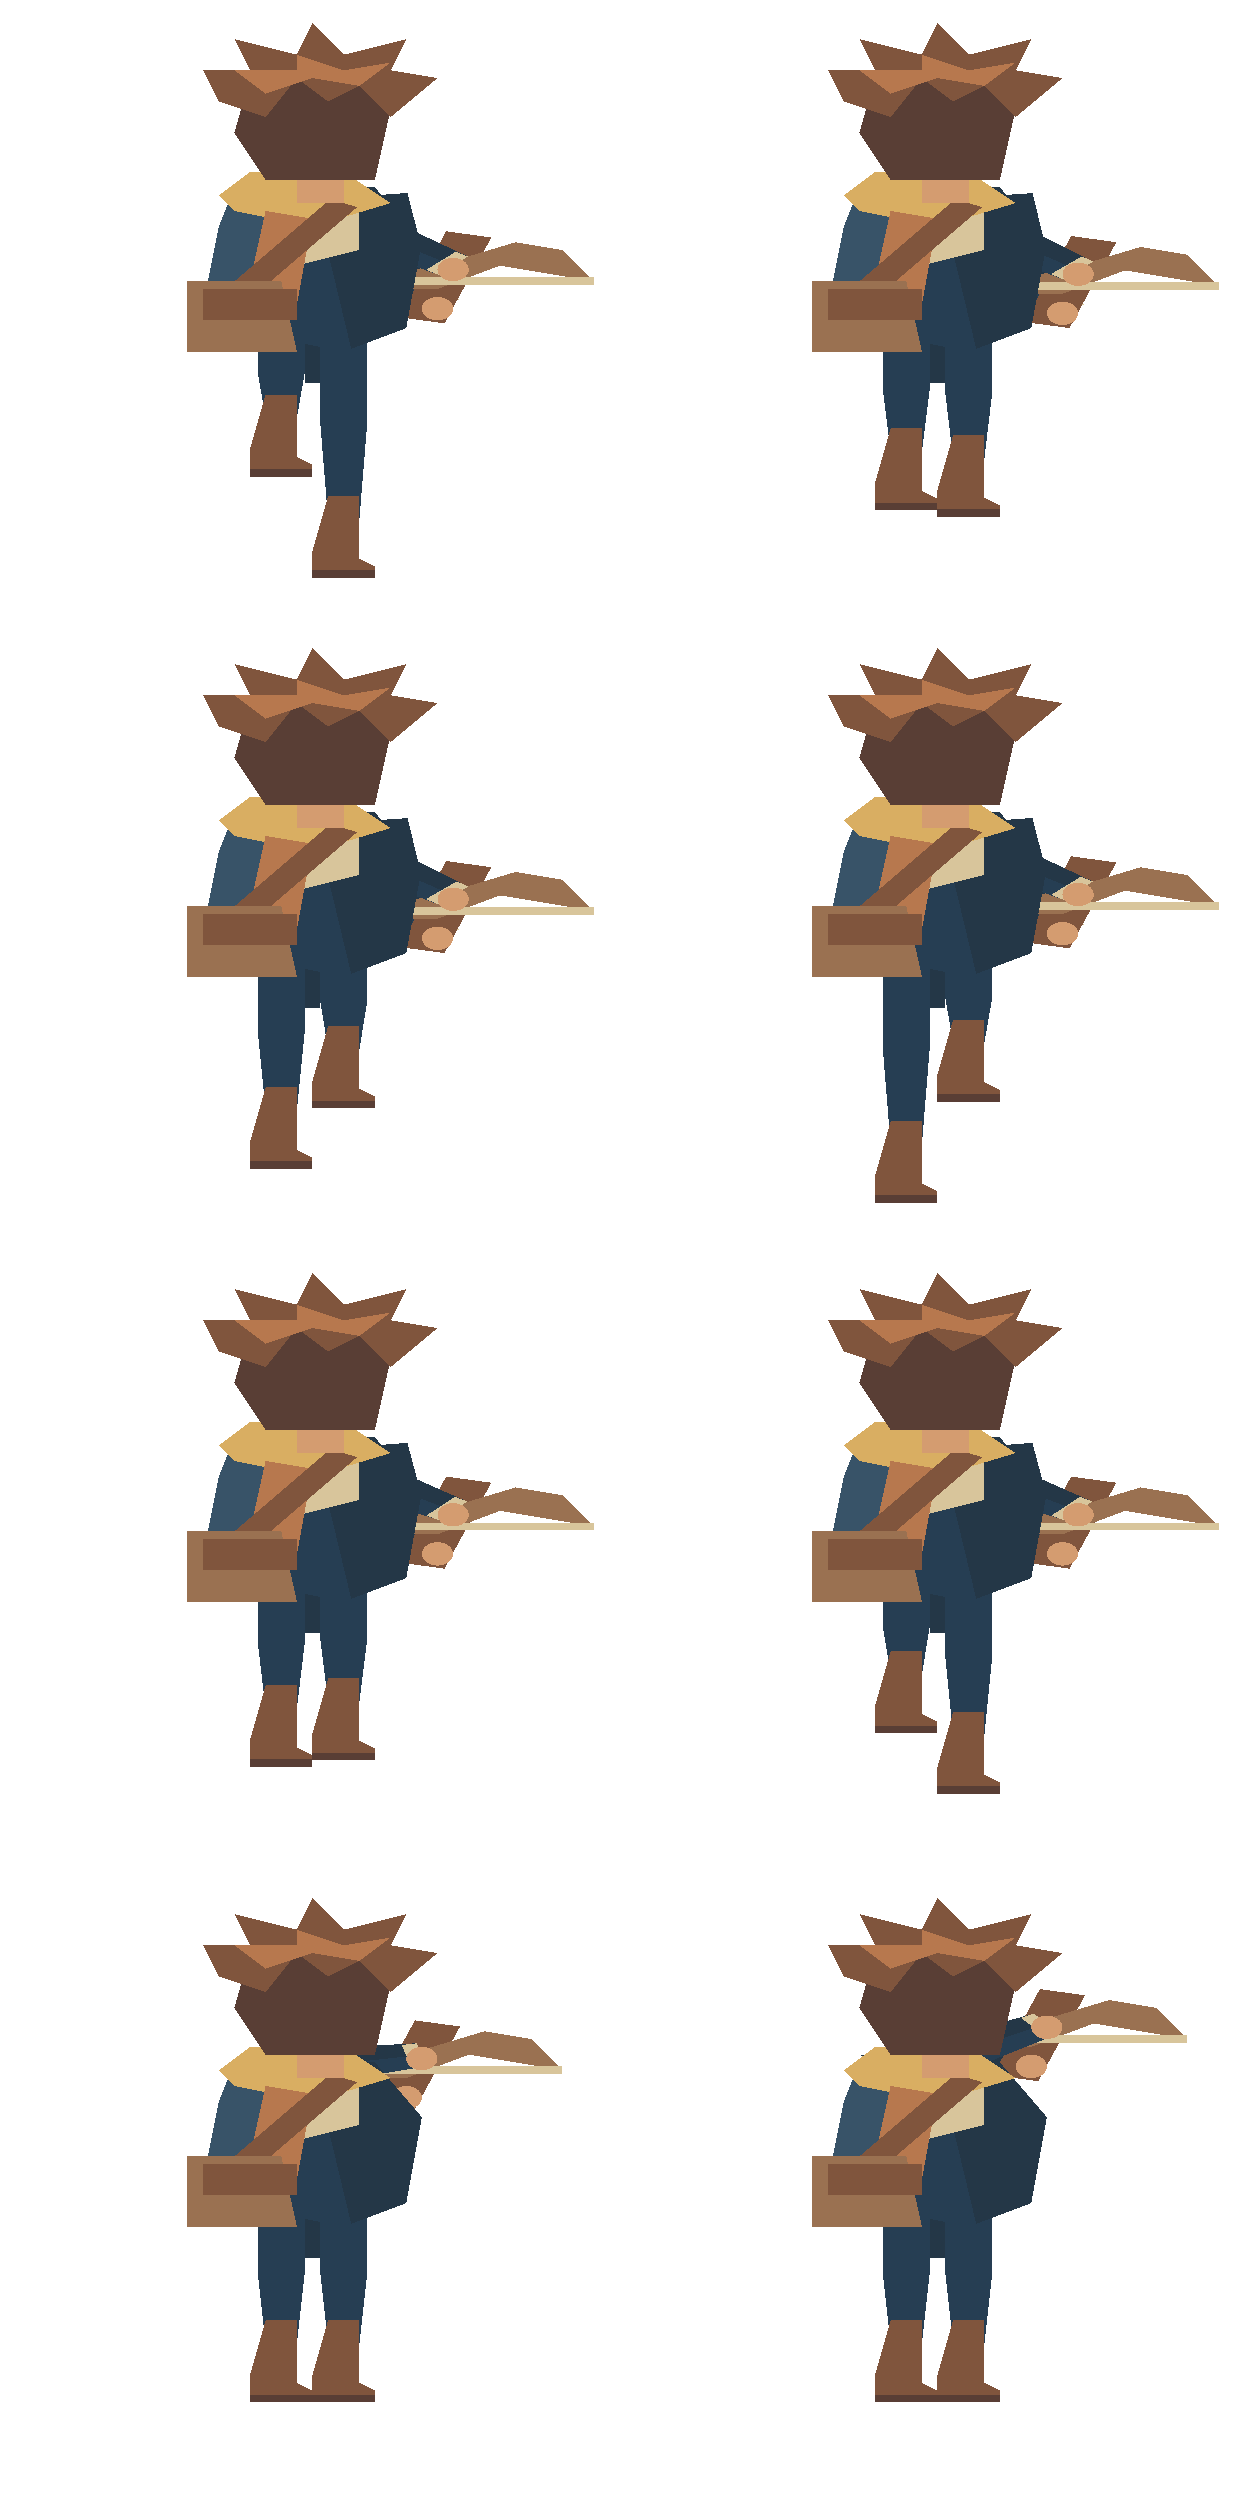
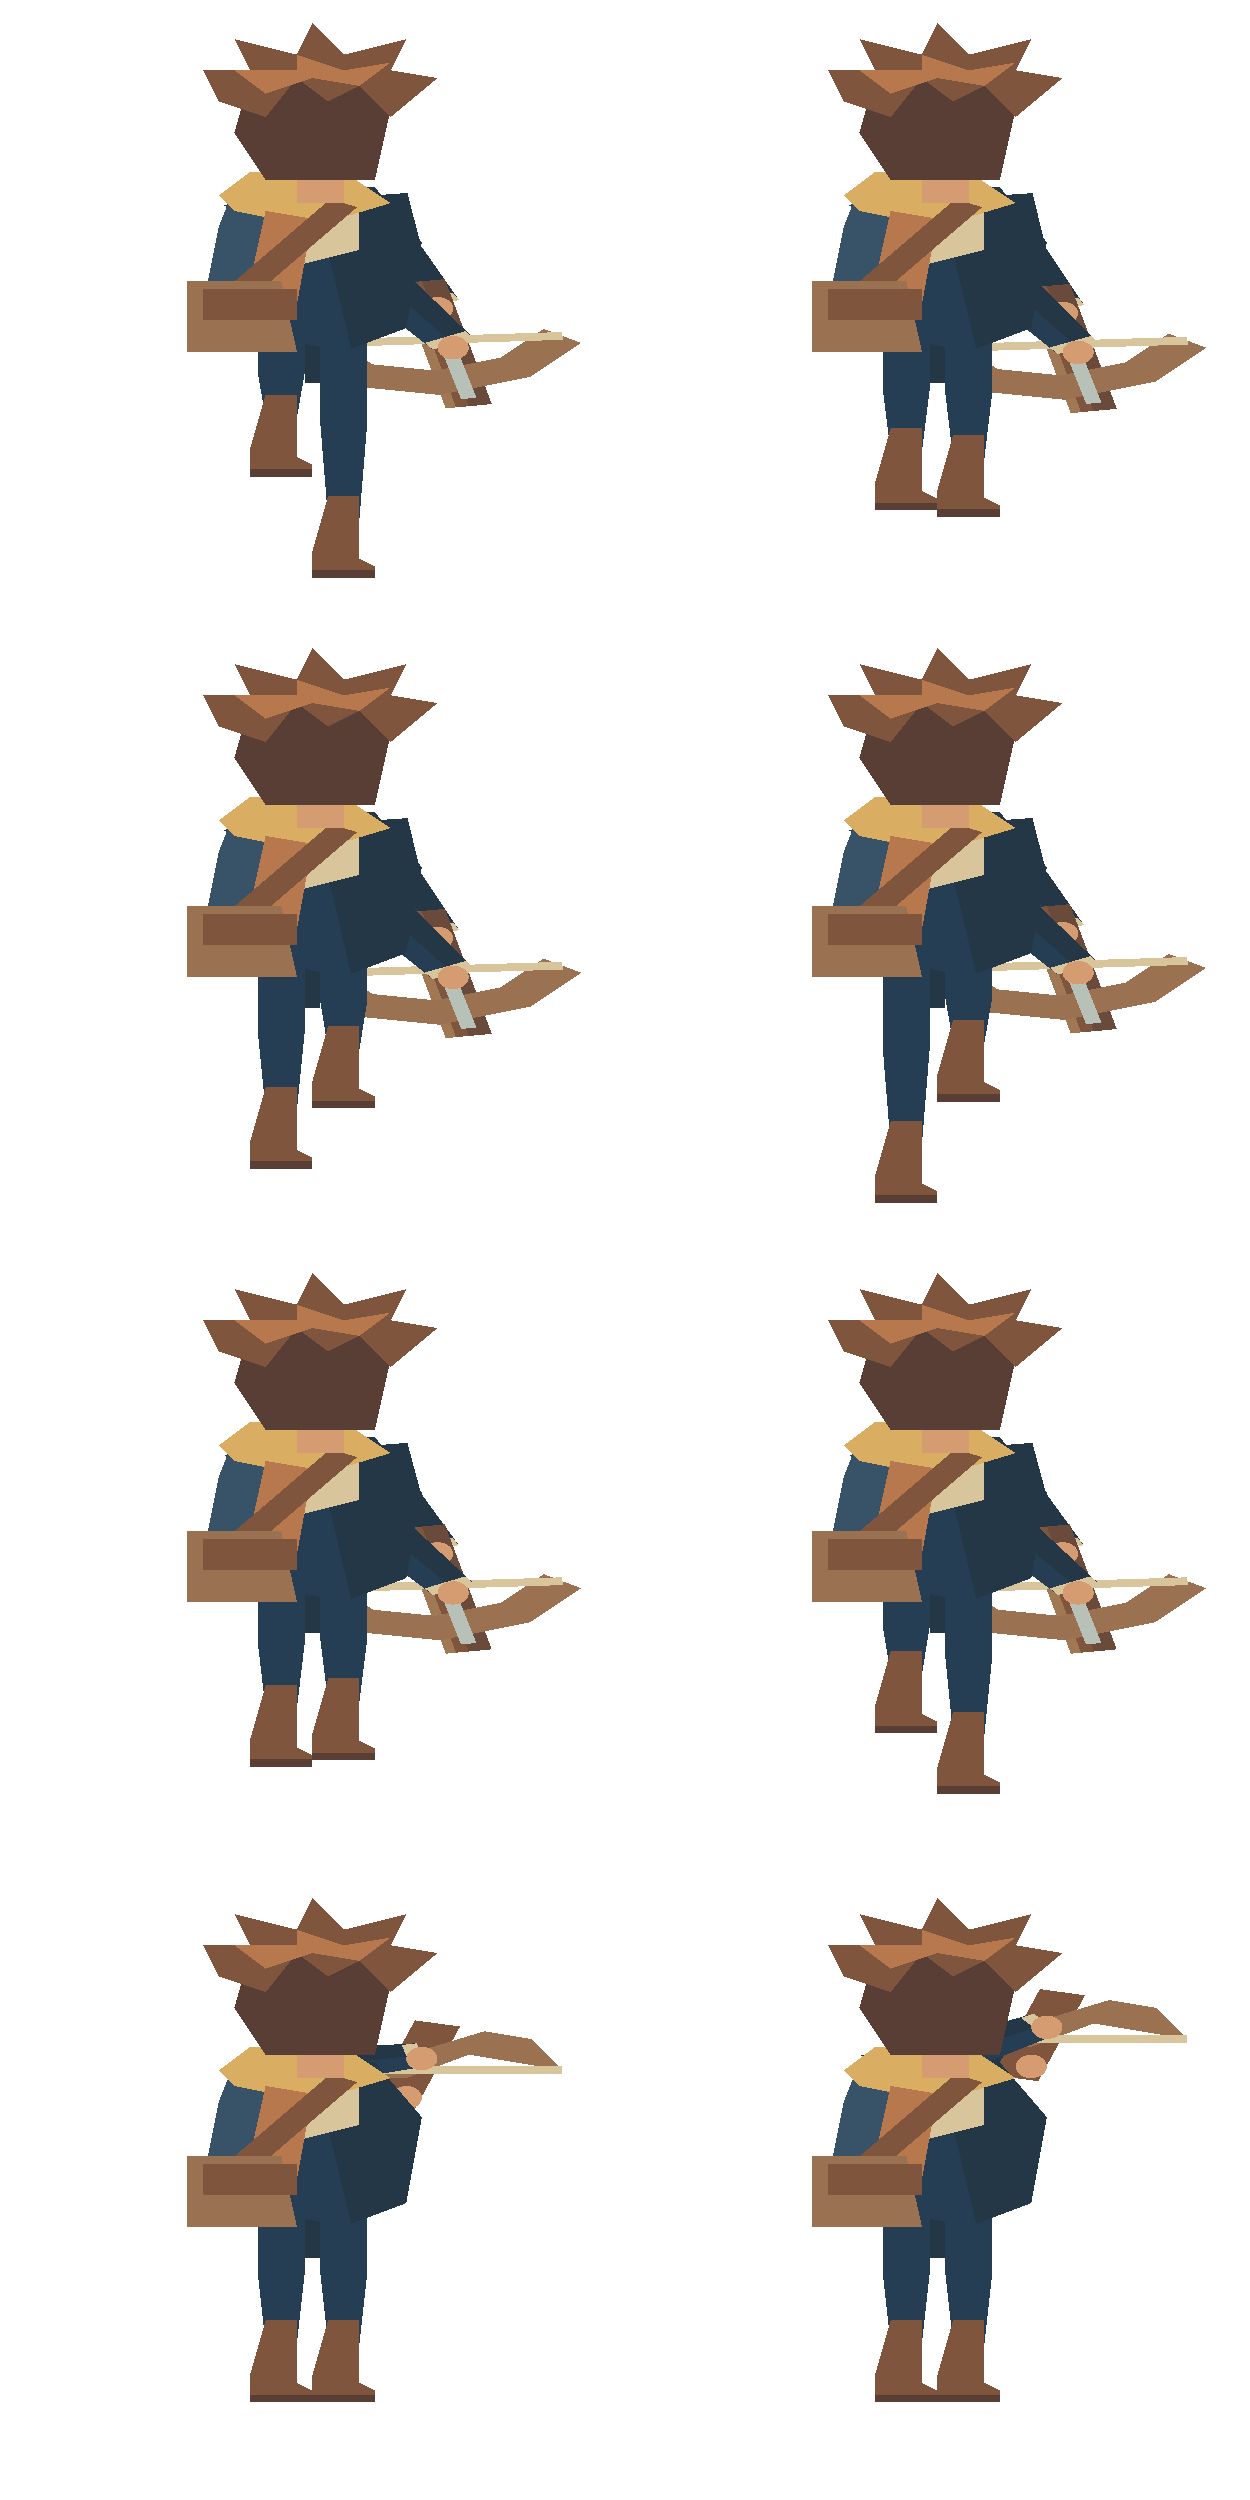
<svg xmlns="http://www.w3.org/2000/svg" width="160" height="320" viewBox="0 0 160 320">
  <svg x="0" y="0" width="80" height="80" viewBox="0 0 40 80" preserveAspectRatio="none" shape-rendering="crispEdges">
    <polygon points="21.921,25.297 23.058,32.545 26.621,39.591 29.379,38.409 26.942,31.455 26.079,24.703" fill="#263e53" />
    <polygon points="24,25 25.0,32.0 28,39.0 29.379,38.409 26.942,31.455 26.079,24.703" fill="#243747" />
    <polygon points="26.227,38.672 26.621,39.591 29.379,38.409 28.985,37.49" fill="#d8c59b" />
    <ellipse cx="28.0" cy="39.5" rx="1.0" ry="1.5" fill="#d49c70" />
-     <polyline points="27,41.0 30,30.0" fill="none" stroke="#80553d" stroke-width="3" />
-     <polygon points="19,36.0 21,33.0 25,35.0 28,34.0 33,31.0 36,32.0 38,36.0 35,35.0 32,34.0 28,37.0 24,37.0" fill="#9a7151" />
-     <polyline points="19,36.0 38,36.0" fill="none" stroke="#d8c59b" stroke-width="1" />
-     <ellipse cx="28.0" cy="39.5" rx="1.0" ry="1.5" fill="#d49c70" />
-     <polygon points="14.92,26.801 22.346,31.14 28.05,35.161 29.95,32.839 24.654,27.86 17.08,23.199" fill="#263e53" />
-     <polygon points="16,25 23.5,29.5 29,34.0 29.95,32.839 24.654,27.86 17.08,23.199" fill="#243747" />
-     <polygon points="27.276,34.528 28.05,35.161 29.95,32.839 29.176,32.206" fill="#d8c59b" />
-     <ellipse cx="29.0" cy="34.5" rx="1.0" ry="1.5" fill="#d49c70" />
+     <polygon points="25.526,36.276 28.526,52.276 31.474,51.724 28.474,35.724" fill="#80553d" />
+     <polygon points="27,36.0 30,52.0 31.474,51.724 28.474,35.724" fill="#694a3b" />
+     <polygon points="25.526,36.276 28.526,52.276 29.189,52.152 26.189,36.152" fill="#a07854" />
+     <polyline points="20,44.0 23,48.0 28,49.0 33,47.0 36,43.0" fill="none" stroke="#9a7151" stroke-width="3" />
+     <polyline points="20,44.0 36,43.0" fill="none" stroke="#d8c59b" stroke-width="1" />
+     <polyline points="28,41.0 30,51.0" fill="none" stroke="#b7c1b8" stroke-width="1" />
+     <ellipse cx="28.0" cy="39.5" rx="1.0" ry="1.5" fill="#d49c70" />
+     <polygon points="14.352,26.301 21.841,35.626 27.702,44.752 30.298,43.248 25.159,33.374 17.648,23.699" fill="#263e53" />
+     <polygon points="16,25 23.5,34.5 29,44.0 30.298,43.248 25.159,33.374 17.648,23.699" fill="#243747" />
+     <polygon points="27.201,43.886 27.702,44.752 30.298,43.248 29.797,42.383" fill="#d8c59b" />
+     <ellipse cx="29.0" cy="44.5" rx="1.0" ry="1.5" fill="#d49c70" />
    <polygon points="16.5,39 19.5,39 19.5,47.75 19,53.5 17,53.5 16.5,47.75" fill="#263e53" />
    <polygon points="17,50.5 19,50.5 19,58.5 20,59.5 20,60.5 16,60.5 16,57.5" fill="#80553d" />
    <polyline points="16,60.5 20,60.5" fill="none" stroke="#593e35" stroke-width="1" />
    <polygon points="20.5,39 23.5,39 23.5,54.25 23,66.5 21,66.5 20.5,54.25" fill="#263e53" />
    <polygon points="21,63.5 23,63.5 23,71.5 24,72.5 24,73.5 20,73.5 20,70.5" fill="#80553d" />
    <polyline points="20,73.5 24,73.5" fill="none" stroke="#593e35" stroke-width="1" />
    <polyline points="20,43 20,49" fill="none" stroke="#243747" stroke-width="1" />
    <polygon points="15,24 24,24 27,31 26,42 22,45 17,43 13,39 14,29" fill="#263e53" />
    <polygon points="20.0,24.0 24,24 27,31 26,42 22.477,44.642" fill="#243747" />
    <polygon points="15,24 16.5,24.0 18.87,43.748 17,43 13,39 14,29" fill="#385368" />
    <polygon points="18,24 23,24 23,32 19,34 17,29" fill="#d8c59b" />
    <polygon points="16,22 22,22 25,26 20,29 15,27 14,25" fill="#d9ae62" />
    <polygon points="17,27 20,28 19,39 16,36" fill="#b7784e" />
    <polyline points="22,26 15,38" fill="none" stroke="#80553d" stroke-width="2" />
    <polygon points="12,36 18,36 19,45 12,45" fill="#9a7151" />
    <rect x="13" y="37" width="6" height="4" fill="#80553d" />
    <rect x="19" y="18" width="3" height="8" fill="#d49c70" />
    <polygon points="16,10 19,7 24,9 25,14 24,23 17,23 15,17" fill="#593e35" />
    <polygon points="14,13 13,9 16,9 15,5 19,7 20,3 22,7 26,5 25,9 28,10 25,15 23,11 21,13 19,10 17,15" fill="#80553d" />
    <polygon points="15,9 19,9 19,7 22,9 25,8 23,11 20,10 17,12" fill="#b7784e" />
  </svg>
  <svg x="80" y="0" width="80" height="80" viewBox="0 0 40 80" preserveAspectRatio="none" shape-rendering="crispEdges">
    <polygon points="21.919,25.285 23.053,32.827 26.613,40.176 29.387,39.036 26.947,31.779 26.081,24.715" fill="#263e53" />
    <polygon points="24,25 25.0,32.303 28,39.606 29.387,39.036 26.947,31.779 26.081,24.715" fill="#243747" />
    <polygon points="26.233,39.251 26.613,40.176 29.387,39.036 29.008,38.111" fill="#d8c59b" />
    <ellipse cx="28.0" cy="40.106" rx="1.0" ry="1.5" fill="#d49c70" />
-     <polyline points="27,41.606 30,30.606" fill="none" stroke="#80553d" stroke-width="3" />
-     <polygon points="19,36.606 21,33.606 25,35.606 28,34.606 33,31.606 36,32.606 38,36.606 35,35.606 32,34.606 28,37.606 24,37.606" fill="#9a7151" />
-     <polyline points="19,36.606 38,36.606" fill="none" stroke="#d8c59b" stroke-width="1" />
-     <ellipse cx="28.0" cy="40.106" rx="1.0" ry="1.5" fill="#d49c70" />
-     <polygon points="14.867,26.768 22.296,31.407 28.013,35.736 29.987,33.476 24.704,28.199 17.133,23.232" fill="#263e53" />
-     <polygon points="16,25 23.5,29.803 29,34.606 29.987,33.476 24.704,28.199 17.133,23.232" fill="#243747" />
-     <polygon points="27.26,35.078 28.013,35.736 29.987,33.476 29.233,32.819" fill="#d8c59b" />
-     <ellipse cx="29.0" cy="35.106" rx="1.0" ry="1.5" fill="#d49c70" />
+     <polygon points="25.526,36.883 28.526,52.883 31.474,52.33 28.474,36.33" fill="#80553d" />
+     <polygon points="27,36.606 30,52.606 31.474,52.33 28.474,36.33" fill="#694a3b" />
+     <polygon points="25.526,36.883 28.526,52.883 29.189,52.758 26.189,36.758" fill="#a07854" />
+     <polyline points="20,44.606 23,48.606 28,49.606 33,47.606 36,43.606" fill="none" stroke="#9a7151" stroke-width="3" />
+     <polyline points="20,44.606 36,43.606" fill="none" stroke="#d8c59b" stroke-width="1" />
+     <polyline points="28,41.606 30,51.606" fill="none" stroke="#b7c1b8" stroke-width="1" />
+     <ellipse cx="28.0" cy="40.106" rx="1.0" ry="1.5" fill="#d49c70" />
+     <polygon points="14.332,26.276 21.825,35.906 27.692,45.34 30.308,43.872 25.175,33.701 17.668,23.724" fill="#263e53" />
+     <polygon points="16,25 23.5,34.803 29,44.606 30.308,43.872 25.175,33.701 17.668,23.724" fill="#243747" />
+     <polygon points="27.203,44.468 27.692,45.34 30.308,43.872 29.819,43" fill="#d8c59b" />
+     <ellipse cx="29.0" cy="45.106" rx="1.0" ry="1.5" fill="#d49c70" />
    <polygon points="16.5,39 19.5,39 19.5,49.917 19,57.833 17,57.833 16.5,49.917" fill="#263e53" />
    <polygon points="17,54.833 19,54.833 19,62.833 20,63.833 20,64.833 16,64.833 16,61.833" fill="#80553d" />
    <polyline points="16,64.833 20,64.833" fill="none" stroke="#593e35" stroke-width="1" />
    <polygon points="20.5,39 23.5,39 23.5,50.351 23,58.703 21,58.703 20.5,50.351" fill="#263e53" />
    <polygon points="21,55.703 23,55.703 23,63.703 24,64.703 24,65.703 20,65.703 20,62.703" fill="#80553d" />
    <polyline points="20,65.703 24,65.703" fill="none" stroke="#593e35" stroke-width="1" />
    <polyline points="20,43 20,49" fill="none" stroke="#243747" stroke-width="1" />
    <polygon points="15,24 24,24 27,31 26,42 22,45 17,43 13,39 14,29" fill="#263e53" />
    <polygon points="20.0,24.0 24,24 27,31 26,42 22.477,44.642" fill="#243747" />
    <polygon points="15,24 16.5,24.0 18.87,43.748 17,43 13,39 14,29" fill="#385368" />
    <polygon points="18,24 23,24 23,32 19,34 17,29" fill="#d8c59b" />
    <polygon points="16,22 22,22 25,26 20,29 15,27 14,25" fill="#d9ae62" />
    <polygon points="17,27 20,28 19,39 16,36" fill="#b7784e" />
    <polyline points="22,26 15,38" fill="none" stroke="#80553d" stroke-width="2" />
    <polygon points="12,36 18,36 19,45 12,45" fill="#9a7151" />
    <rect x="13" y="37" width="6" height="4" fill="#80553d" />
    <rect x="19" y="18" width="3" height="8" fill="#d49c70" />
    <polygon points="16,10 19,7 24,9 25,14 24,23 17,23 15,17" fill="#593e35" />
    <polygon points="14,13 13,9 16,9 15,5 19,7 20,3 22,7 26,5 25,9 28,10 25,15 23,11 21,13 19,10 17,15" fill="#80553d" />
    <polygon points="15,9 19,9 19,7 22,9 25,8 23,11 20,10 17,12" fill="#b7784e" />
  </svg>
  <svg x="0" y="80" width="80" height="80" viewBox="0 0 40 80" preserveAspectRatio="none" shape-rendering="crispEdges">
    <polygon points="21.919,25.285 23.053,32.827 26.613,40.176 29.387,39.036 26.947,31.779 26.081,24.715" fill="#263e53" />
    <polygon points="24,25 25.0,32.303 28,39.606 29.387,39.036 26.947,31.779 26.081,24.715" fill="#243747" />
    <polygon points="26.233,39.251 26.613,40.176 29.387,39.036 29.008,38.111" fill="#d8c59b" />
    <ellipse cx="28.0" cy="40.106" rx="1.0" ry="1.5" fill="#d49c70" />
-     <polyline points="27,41.606 30,30.606" fill="none" stroke="#80553d" stroke-width="3" />
-     <polygon points="19,36.606 21,33.606 25,35.606 28,34.606 33,31.606 36,32.606 38,36.606 35,35.606 32,34.606 28,37.606 24,37.606" fill="#9a7151" />
-     <polyline points="19,36.606 38,36.606" fill="none" stroke="#d8c59b" stroke-width="1" />
-     <ellipse cx="28.0" cy="40.106" rx="1.0" ry="1.5" fill="#d49c70" />
-     <polygon points="14.867,26.768 22.296,31.407 28.013,35.736 29.987,33.476 24.704,28.199 17.133,23.232" fill="#263e53" />
-     <polygon points="16,25 23.5,29.803 29,34.606 29.987,33.476 24.704,28.199 17.133,23.232" fill="#243747" />
-     <polygon points="27.26,35.078 28.013,35.736 29.987,33.476 29.233,32.819" fill="#d8c59b" />
-     <ellipse cx="29.0" cy="35.106" rx="1.0" ry="1.5" fill="#d49c70" />
+     <polygon points="25.526,36.883 28.526,52.883 31.474,52.33 28.474,36.33" fill="#80553d" />
+     <polygon points="27,36.606 30,52.606 31.474,52.33 28.474,36.33" fill="#694a3b" />
+     <polygon points="25.526,36.883 28.526,52.883 29.189,52.758 26.189,36.758" fill="#a07854" />
+     <polyline points="20,44.606 23,48.606 28,49.606 33,47.606 36,43.606" fill="none" stroke="#9a7151" stroke-width="3" />
+     <polyline points="20,44.606 36,43.606" fill="none" stroke="#d8c59b" stroke-width="1" />
+     <polyline points="28,41.606 30,51.606" fill="none" stroke="#b7c1b8" stroke-width="1" />
+     <ellipse cx="28.0" cy="40.106" rx="1.0" ry="1.5" fill="#d49c70" />
+     <polygon points="14.332,26.276 21.825,35.906 27.692,45.34 30.308,43.872 25.175,33.701 17.668,23.724" fill="#263e53" />
+     <polygon points="16,25 23.5,34.803 29,44.606 30.308,43.872 25.175,33.701 17.668,23.724" fill="#243747" />
+     <polygon points="27.203,44.468 27.692,45.34 30.308,43.872 29.819,43" fill="#d8c59b" />
+     <ellipse cx="29.0" cy="45.106" rx="1.0" ry="1.5" fill="#d49c70" />
    <polygon points="16.5,39 19.5,39 19.5,52.083 19,62.167 17,62.167 16.5,52.083" fill="#263e53" />
    <polygon points="17,59.167 19,59.167 19,67.167 20,68.167 20,69.167 16,69.167 16,66.167" fill="#80553d" />
    <polyline points="16,69.167 20,69.167" fill="none" stroke="#593e35" stroke-width="1" />
    <polygon points="20.5,39 23.5,39 23.5,48.185 23,54.369 21,54.369 20.5,48.185" fill="#263e53" />
    <polygon points="21,51.369 23,51.369 23,59.369 24,60.369 24,61.369 20,61.369 20,58.369" fill="#80553d" />
    <polyline points="20,61.369 24,61.369" fill="none" stroke="#593e35" stroke-width="1" />
    <polyline points="20,43 20,49" fill="none" stroke="#243747" stroke-width="1" />
    <polygon points="15,24 24,24 27,31 26,42 22,45 17,43 13,39 14,29" fill="#263e53" />
    <polygon points="20.0,24.0 24,24 27,31 26,42 22.477,44.642" fill="#243747" />
    <polygon points="15,24 16.5,24.0 18.87,43.748 17,43 13,39 14,29" fill="#385368" />
    <polygon points="18,24 23,24 23,32 19,34 17,29" fill="#d8c59b" />
    <polygon points="16,22 22,22 25,26 20,29 15,27 14,25" fill="#d9ae62" />
    <polygon points="17,27 20,28 19,39 16,36" fill="#b7784e" />
    <polyline points="22,26 15,38" fill="none" stroke="#80553d" stroke-width="2" />
    <polygon points="12,36 18,36 19,45 12,45" fill="#9a7151" />
    <rect x="13" y="37" width="6" height="4" fill="#80553d" />
    <rect x="19" y="18" width="3" height="8" fill="#d49c70" />
    <polygon points="16,10 19,7 24,9 25,14 24,23 17,23 15,17" fill="#593e35" />
    <polygon points="14,13 13,9 16,9 15,5 19,7 20,3 22,7 26,5 25,9 28,10 25,15 23,11 21,13 19,10 17,15" fill="#80553d" />
    <polygon points="15,9 19,9 19,7 22,9 25,8 23,11 20,10 17,12" fill="#b7784e" />
  </svg>
  <svg x="80" y="80" width="80" height="80" viewBox="0 0 40 80" preserveAspectRatio="none" shape-rendering="crispEdges">
    <polygon points="21.921,25.297 23.058,32.545 26.621,39.591 29.379,38.409 26.942,31.455 26.079,24.703" fill="#263e53" />
    <polygon points="24,25 25.0,32.0 28,39.0 29.379,38.409 26.942,31.455 26.079,24.703" fill="#243747" />
    <polygon points="26.227,38.672 26.621,39.591 29.379,38.409 28.985,37.49" fill="#d8c59b" />
    <ellipse cx="28.0" cy="39.5" rx="1.0" ry="1.5" fill="#d49c70" />
-     <polyline points="27,41.0 30,30.0" fill="none" stroke="#80553d" stroke-width="3" />
-     <polygon points="19,36.0 21,33.0 25,35.0 28,34.0 33,31.0 36,32.0 38,36.0 35,35.0 32,34.0 28,37.0 24,37.0" fill="#9a7151" />
-     <polyline points="19,36.0 38,36.0" fill="none" stroke="#d8c59b" stroke-width="1" />
-     <ellipse cx="28.0" cy="39.5" rx="1.0" ry="1.5" fill="#d49c70" />
-     <polygon points="14.92,26.801 22.346,31.14 28.05,35.161 29.95,32.839 24.654,27.86 17.08,23.199" fill="#263e53" />
-     <polygon points="16,25 23.5,29.5 29,34.0 29.95,32.839 24.654,27.86 17.08,23.199" fill="#243747" />
-     <polygon points="27.276,34.528 28.05,35.161 29.95,32.839 29.176,32.206" fill="#d8c59b" />
-     <ellipse cx="29.0" cy="34.5" rx="1.0" ry="1.5" fill="#d49c70" />
+     <polygon points="25.526,36.276 28.526,52.276 31.474,51.724 28.474,35.724" fill="#80553d" />
+     <polygon points="27,36.0 30,52.0 31.474,51.724 28.474,35.724" fill="#694a3b" />
+     <polygon points="25.526,36.276 28.526,52.276 29.189,52.152 26.189,36.152" fill="#a07854" />
+     <polyline points="20,44.0 23,48.0 28,49.0 33,47.0 36,43.0" fill="none" stroke="#9a7151" stroke-width="3" />
+     <polyline points="20,44.0 36,43.0" fill="none" stroke="#d8c59b" stroke-width="1" />
+     <polyline points="28,41.0 30,51.0" fill="none" stroke="#b7c1b8" stroke-width="1" />
+     <ellipse cx="28.0" cy="39.5" rx="1.0" ry="1.5" fill="#d49c70" />
+     <polygon points="14.352,26.301 21.841,35.626 27.702,44.752 30.298,43.248 25.159,33.374 17.648,23.699" fill="#263e53" />
+     <polygon points="16,25 23.5,34.5 29,44.0 30.298,43.248 25.159,33.374 17.648,23.699" fill="#243747" />
+     <polygon points="27.201,43.886 27.702,44.752 30.298,43.248 29.797,42.383" fill="#d8c59b" />
+     <ellipse cx="29.0" cy="44.5" rx="1.0" ry="1.5" fill="#d49c70" />
    <polygon points="16.5,39 19.5,39 19.5,54.25 19,66.5 17,66.5 16.5,54.25" fill="#263e53" />
    <polygon points="17,63.5 19,63.5 19,71.5 20,72.5 20,73.5 16,73.5 16,70.5" fill="#80553d" />
    <polyline points="16,73.5 20,73.5" fill="none" stroke="#593e35" stroke-width="1" />
    <polygon points="20.5,39 23.5,39 23.5,47.75 23,53.5 21,53.5 20.5,47.75" fill="#263e53" />
    <polygon points="21,50.5 23,50.5 23,58.5 24,59.5 24,60.5 20,60.5 20,57.5" fill="#80553d" />
    <polyline points="20,60.5 24,60.5" fill="none" stroke="#593e35" stroke-width="1" />
    <polyline points="20,43 20,49" fill="none" stroke="#243747" stroke-width="1" />
    <polygon points="15,24 24,24 27,31 26,42 22,45 17,43 13,39 14,29" fill="#263e53" />
    <polygon points="20.0,24.0 24,24 27,31 26,42 22.477,44.642" fill="#243747" />
    <polygon points="15,24 16.5,24.0 18.87,43.748 17,43 13,39 14,29" fill="#385368" />
    <polygon points="18,24 23,24 23,32 19,34 17,29" fill="#d8c59b" />
    <polygon points="16,22 22,22 25,26 20,29 15,27 14,25" fill="#d9ae62" />
    <polygon points="17,27 20,28 19,39 16,36" fill="#b7784e" />
    <polyline points="22,26 15,38" fill="none" stroke="#80553d" stroke-width="2" />
    <polygon points="12,36 18,36 19,45 12,45" fill="#9a7151" />
    <rect x="13" y="37" width="6" height="4" fill="#80553d" />
    <rect x="19" y="18" width="3" height="8" fill="#d49c70" />
    <polygon points="16,10 19,7 24,9 25,14 24,23 17,23 15,17" fill="#593e35" />
    <polygon points="14,13 13,9 16,9 15,5 19,7 20,3 22,7 26,5 25,9 28,10 25,15 23,11 21,13 19,10 17,15" fill="#80553d" />
    <polygon points="15,9 19,9 19,7 22,9 25,8 23,11 20,10 17,12" fill="#b7784e" />
  </svg>
  <svg x="0" y="160" width="80" height="80" viewBox="0 0 40 80" preserveAspectRatio="none" shape-rendering="crispEdges">
    <polygon points="21.923,25.31 23.062,32.264 26.631,39.007 29.369,37.781 26.938,31.13 26.077,24.69" fill="#263e53" />
    <polygon points="24,25 25.0,31.697 28,38.394 29.369,37.781 26.938,31.13 26.077,24.69" fill="#243747" />
    <polygon points="26.222,38.094 26.631,39.007 29.369,37.781 28.96,36.868" fill="#d8c59b" />
    <ellipse cx="28.0" cy="38.894" rx="1.0" ry="1.5" fill="#d49c70" />
-     <polyline points="27,40.394 30,29.394" fill="none" stroke="#80553d" stroke-width="3" />
-     <polygon points="19,35.394 21,32.394 25,34.394 28,33.394 33,30.394 36,31.394 38,35.394 35,34.394 32,33.394 28,36.394 24,36.394" fill="#9a7151" />
-     <polyline points="19,35.394 38,35.394" fill="none" stroke="#d8c59b" stroke-width="1" />
-     <ellipse cx="28.0" cy="38.894" rx="1.0" ry="1.5" fill="#d49c70" />
-     <polygon points="14.975,26.833 22.4,30.873 28.09,34.586 29.91,32.201 24.6,27.521 17.025,23.167" fill="#263e53" />
-     <polygon points="16,25 23.5,29.197 29,33.394 29.91,32.201 24.6,27.521 17.025,23.167" fill="#243747" />
-     <polygon points="27.295,33.98 28.09,34.586 29.91,32.201 29.115,31.595" fill="#d8c59b" />
-     <ellipse cx="29.0" cy="33.894" rx="1.0" ry="1.5" fill="#d49c70" />
+     <polygon points="25.526,35.67 28.526,51.67 31.474,51.117 28.474,35.117" fill="#80553d" />
+     <polygon points="27,35.394 30,51.394 31.474,51.117 28.474,35.117" fill="#694a3b" />
+     <polygon points="25.526,35.67 28.526,51.67 29.189,51.546 26.189,35.546" fill="#a07854" />
+     <polyline points="20,43.394 23,47.394 28,48.394 33,46.394 36,42.394" fill="none" stroke="#9a7151" stroke-width="3" />
+     <polyline points="20,43.394 36,42.394" fill="none" stroke="#d8c59b" stroke-width="1" />
+     <polyline points="28,40.394 30,50.394" fill="none" stroke="#b7c1b8" stroke-width="1" />
+     <ellipse cx="28.0" cy="38.894" rx="1.0" ry="1.5" fill="#d49c70" />
+     <polygon points="14.373,26.327 21.858,35.348 27.713,44.164 30.287,42.624 25.142,33.046 17.627,23.673" fill="#263e53" />
+     <polygon points="16,25 23.5,34.197 29,43.394 30.287,42.624 25.142,33.046 17.627,23.673" fill="#243747" />
+     <polygon points="27.199,43.305 27.713,44.164 30.287,42.624 29.774,41.766" fill="#d8c59b" />
+     <ellipse cx="29.0" cy="43.894" rx="1.0" ry="1.5" fill="#d49c70" />
    <polygon points="16.5,39 19.5,39 19.5,50.351 19,58.703 17,58.703 16.5,50.351" fill="#263e53" />
    <polygon points="17,55.703 19,55.703 19,63.703 20,64.703 20,65.703 16,65.703 16,62.703" fill="#80553d" />
    <polyline points="16,65.703 20,65.703" fill="none" stroke="#593e35" stroke-width="1" />
    <polygon points="20.5,39 23.5,39 23.5,49.917 23,57.833 21,57.833 20.5,49.917" fill="#263e53" />
    <polygon points="21,54.833 23,54.833 23,62.833 24,63.833 24,64.833 20,64.833 20,61.833" fill="#80553d" />
    <polyline points="20,64.833 24,64.833" fill="none" stroke="#593e35" stroke-width="1" />
    <polyline points="20,43 20,49" fill="none" stroke="#243747" stroke-width="1" />
    <polygon points="15,24 24,24 27,31 26,42 22,45 17,43 13,39 14,29" fill="#263e53" />
    <polygon points="20.0,24.0 24,24 27,31 26,42 22.477,44.642" fill="#243747" />
    <polygon points="15,24 16.5,24.0 18.87,43.748 17,43 13,39 14,29" fill="#385368" />
    <polygon points="18,24 23,24 23,32 19,34 17,29" fill="#d8c59b" />
    <polygon points="16,22 22,22 25,26 20,29 15,27 14,25" fill="#d9ae62" />
    <polygon points="17,27 20,28 19,39 16,36" fill="#b7784e" />
    <polyline points="22,26 15,38" fill="none" stroke="#80553d" stroke-width="2" />
    <polygon points="12,36 18,36 19,45 12,45" fill="#9a7151" />
    <rect x="13" y="37" width="6" height="4" fill="#80553d" />
    <rect x="19" y="18" width="3" height="8" fill="#d49c70" />
    <polygon points="16,10 19,7 24,9 25,14 24,23 17,23 15,17" fill="#593e35" />
    <polygon points="14,13 13,9 16,9 15,5 19,7 20,3 22,7 26,5 25,9 28,10 25,15 23,11 21,13 19,10 17,15" fill="#80553d" />
    <polygon points="15,9 19,9 19,7 22,9 25,8 23,11 20,10 17,12" fill="#b7784e" />
  </svg>
  <svg x="80" y="160" width="80" height="80" viewBox="0 0 40 80" preserveAspectRatio="none" shape-rendering="crispEdges">
    <polygon points="21.923,25.31 23.062,32.264 26.631,39.007 29.369,37.781 26.938,31.13 26.077,24.69" fill="#263e53" />
    <polygon points="24,25 25.0,31.697 28,38.394 29.369,37.781 26.938,31.13 26.077,24.69" fill="#243747" />
    <polygon points="26.222,38.094 26.631,39.007 29.369,37.781 28.96,36.868" fill="#d8c59b" />
    <ellipse cx="28.0" cy="38.894" rx="1.0" ry="1.5" fill="#d49c70" />
-     <polyline points="27,40.394 30,29.394" fill="none" stroke="#80553d" stroke-width="3" />
-     <polygon points="19,35.394 21,32.394 25,34.394 28,33.394 33,30.394 36,31.394 38,35.394 35,34.394 32,33.394 28,36.394 24,36.394" fill="#9a7151" />
-     <polyline points="19,35.394 38,35.394" fill="none" stroke="#d8c59b" stroke-width="1" />
-     <ellipse cx="28.0" cy="38.894" rx="1.0" ry="1.5" fill="#d49c70" />
-     <polygon points="14.975,26.833 22.4,30.873 28.09,34.586 29.91,32.201 24.6,27.521 17.025,23.167" fill="#263e53" />
-     <polygon points="16,25 23.5,29.197 29,33.394 29.91,32.201 24.6,27.521 17.025,23.167" fill="#243747" />
-     <polygon points="27.295,33.98 28.09,34.586 29.91,32.201 29.115,31.595" fill="#d8c59b" />
-     <ellipse cx="29.0" cy="33.894" rx="1.0" ry="1.5" fill="#d49c70" />
+     <polygon points="25.526,35.67 28.526,51.67 31.474,51.117 28.474,35.117" fill="#80553d" />
+     <polygon points="27,35.394 30,51.394 31.474,51.117 28.474,35.117" fill="#694a3b" />
+     <polygon points="25.526,35.67 28.526,51.67 29.189,51.546 26.189,35.546" fill="#a07854" />
+     <polyline points="20,43.394 23,47.394 28,48.394 33,46.394 36,42.394" fill="none" stroke="#9a7151" stroke-width="3" />
+     <polyline points="20,43.394 36,42.394" fill="none" stroke="#d8c59b" stroke-width="1" />
+     <polyline points="28,40.394 30,50.394" fill="none" stroke="#b7c1b8" stroke-width="1" />
+     <ellipse cx="28.0" cy="38.894" rx="1.0" ry="1.5" fill="#d49c70" />
+     <polygon points="14.373,26.327 21.858,35.348 27.713,44.164 30.287,42.624 25.142,33.046 17.627,23.673" fill="#263e53" />
+     <polygon points="16,25 23.5,34.197 29,43.394 30.287,42.624 25.142,33.046 17.627,23.673" fill="#243747" />
+     <polygon points="27.199,43.305 27.713,44.164 30.287,42.624 29.774,41.766" fill="#d8c59b" />
+     <ellipse cx="29.0" cy="43.894" rx="1.0" ry="1.5" fill="#d49c70" />
    <polygon points="16.5,39 19.5,39 19.5,48.185 19,54.369 17,54.369 16.5,48.185" fill="#263e53" />
    <polygon points="17,51.369 19,51.369 19,59.369 20,60.369 20,61.369 16,61.369 16,58.369" fill="#80553d" />
    <polyline points="16,61.369 20,61.369" fill="none" stroke="#593e35" stroke-width="1" />
    <polygon points="20.5,39 23.5,39 23.5,52.083 23,62.167 21,62.167 20.5,52.083" fill="#263e53" />
    <polygon points="21,59.167 23,59.167 23,67.167 24,68.167 24,69.167 20,69.167 20,66.167" fill="#80553d" />
    <polyline points="20,69.167 24,69.167" fill="none" stroke="#593e35" stroke-width="1" />
    <polyline points="20,43 20,49" fill="none" stroke="#243747" stroke-width="1" />
    <polygon points="15,24 24,24 27,31 26,42 22,45 17,43 13,39 14,29" fill="#263e53" />
    <polygon points="20.0,24.0 24,24 27,31 26,42 22.477,44.642" fill="#243747" />
    <polygon points="15,24 16.5,24.0 18.87,43.748 17,43 13,39 14,29" fill="#385368" />
    <polygon points="18,24 23,24 23,32 19,34 17,29" fill="#d8c59b" />
    <polygon points="16,22 22,22 25,26 20,29 15,27 14,25" fill="#d9ae62" />
    <polygon points="17,27 20,28 19,39 16,36" fill="#b7784e" />
    <polyline points="22,26 15,38" fill="none" stroke="#80553d" stroke-width="2" />
    <polygon points="12,36 18,36 19,45 12,45" fill="#9a7151" />
    <rect x="13" y="37" width="6" height="4" fill="#80553d" />
    <rect x="19" y="18" width="3" height="8" fill="#d49c70" />
    <polygon points="16,10 19,7 24,9 25,14 24,23 17,23 15,17" fill="#593e35" />
    <polygon points="14,13 13,9 16,9 15,5 19,7 20,3 22,7 26,5 25,9 28,10 25,15 23,11 21,13 19,10 17,15" fill="#80553d" />
    <polygon points="15,9 19,9 19,7 22,9 25,8 23,11 20,10 17,12" fill="#b7784e" />
  </svg>
  <svg x="0" y="240" width="80" height="80" viewBox="0 0 40 80" preserveAspectRatio="none" shape-rendering="crispEdges">
    <polygon points="21.9,25.0 22.0,27.5 25.1,29.2 26.9,26.8 26.0,25.5 26.1,25.0" fill="#263e53" />
    <polygon points="24,25 24.0,26.5 26,28 26.9,26.8 26.0,25.5 26.1,25.0" fill="#243747" />
    <polygon points="24.3,28.6 25.1,29.2 26.9,26.8 26.1,26.2" fill="#d8c59b" />
    <ellipse cx="26.0" cy="28.5" rx="1.0" ry="1.5" fill="#d49c70" />
    <polyline points="25,30 28,19" fill="none" stroke="#80553d" stroke-width="3" />
    <polygon points="17,25 19,22 23,24 26,23 31,20 34,21 36,25 33,24 30,23 26,26 22,26" fill="#9a7151" />
    <polyline points="17,25 36,25" fill="none" stroke="#d8c59b" stroke-width="1" />
    <ellipse cx="26.0" cy="28.5" rx="1.0" ry="1.5" fill="#d49c70" />
    <polygon points="16.319,27.076 22.869,25.967 27.325,24.464 26.675,21.536 22.131,22.033 15.681,22.924" fill="#263e53" />
    <polygon points="16,25 22.5,24.0 27,23 26.675,21.536 22.131,22.033 15.681,22.924" fill="#243747" />
    <polygon points="26.349,24.681 27.325,24.464 26.675,21.536 25.698,21.753" fill="#d8c59b" />
    <ellipse cx="27.0" cy="23.5" rx="1.0" ry="1.5" fill="#d49c70" />
    <polygon points="16.5,39 19.5,39 19.5,51.0 19,60 17,60 16.5,51.0" fill="#263e53" />
    <polygon points="17,57 19,57 19,65 20,66 20,67 16,67 16,64" fill="#80553d" />
    <polyline points="16,67 20,67" fill="none" stroke="#593e35" stroke-width="1" />
    <polygon points="20.5,39 23.5,39 23.5,51.0 23,60 21,60 20.5,51.0" fill="#263e53" />
    <polygon points="21,57 23,57 23,65 24,66 24,67 20,67 20,64" fill="#80553d" />
    <polyline points="20,67 24,67" fill="none" stroke="#593e35" stroke-width="1" />
    <polyline points="20,43 20,49" fill="none" stroke="#243747" stroke-width="1" />
    <polygon points="15,24 24,24 27,31 26,42 22,45 17,43 13,39 14,29" fill="#263e53" />
    <polygon points="20.0,24.0 24,24 27,31 26,42 22.477,44.642" fill="#243747" />
    <polygon points="15,24 16.5,24.0 18.87,43.748 17,43 13,39 14,29" fill="#385368" />
    <polygon points="18,24 23,24 23,32 19,34 17,29" fill="#d8c59b" />
    <polygon points="16,22 22,22 25,26 20,29 15,27 14,25" fill="#d9ae62" />
    <polygon points="17,27 20,28 19,39 16,36" fill="#b7784e" />
    <polyline points="22,26 15,38" fill="none" stroke="#80553d" stroke-width="2" />
    <polygon points="12,36 18,36 19,45 12,45" fill="#9a7151" />
    <rect x="13" y="37" width="6" height="4" fill="#80553d" />
    <rect x="19" y="18" width="3" height="8" fill="#d49c70" />
    <polygon points="16,10 19,7 24,9 25,14 24,23 17,23 15,17" fill="#593e35" />
    <polygon points="14,13 13,9 16,9 15,5 19,7 20,3 22,7 26,5 25,9 28,10 25,15 23,11 21,13 19,10 17,15" fill="#80553d" />
    <polygon points="15,9 19,9 19,7 22,9 25,8 23,11 20,10 17,12" fill="#b7784e" />
  </svg>
  <svg x="80" y="240" width="80" height="80" viewBox="0 0 40 80" preserveAspectRatio="none" shape-rendering="crispEdges">
    <polygon points="26.1,25.0 26.0,26.062 26.364,25.455 25.636,22.545 22.0,22.938 21.9,25.0" fill="#263e53" />
    <polygon points="24,25 24.0,24.5 26,24 25.636,22.545 22.0,22.938 21.9,25.0" fill="#243747" />
    <polygon points="25.394,25.698 26.364,25.455 25.636,22.545 24.666,22.787" fill="#d8c59b" />
    <ellipse cx="26.0" cy="24.5" rx="1.0" ry="1.5" fill="#d49c70" />
    <polyline points="25,26 28,15" fill="none" stroke="#80553d" stroke-width="3" />
    <polygon points="17,21 19,18 23,20 26,19 31,16 34,17 36,21 33,20 30,19 26,22 22,22" fill="#9a7151" />
    <polyline points="17,21 36,21" fill="none" stroke="#d8c59b" stroke-width="1" />
    <ellipse cx="26.0" cy="24.5" rx="1.0" ry="1.5" fill="#d49c70" />
    <polygon points="16.88,26.907 23.48,23.751 27.832,20.248 26.168,17.752 21.52,20.249 15.12,23.093" fill="#263e53" />
    <polygon points="16,25 22.5,22.0 27,19 26.168,17.752 21.52,20.249 15.12,23.093" fill="#243747" />
    <polygon points="27.0,20.803 27.832,20.248 26.168,17.752 25.336,18.307" fill="#d8c59b" />
    <ellipse cx="27.0" cy="19.5" rx="1.0" ry="1.5" fill="#d49c70" />
    <polygon points="16.5,39 19.5,39 19.5,51.0 19,60 17,60 16.5,51.0" fill="#263e53" />
    <polygon points="17,57 19,57 19,65 20,66 20,67 16,67 16,64" fill="#80553d" />
    <polyline points="16,67 20,67" fill="none" stroke="#593e35" stroke-width="1" />
    <polygon points="20.5,39 23.5,39 23.5,51.0 23,60 21,60 20.5,51.0" fill="#263e53" />
    <polygon points="21,57 23,57 23,65 24,66 24,67 20,67 20,64" fill="#80553d" />
    <polyline points="20,67 24,67" fill="none" stroke="#593e35" stroke-width="1" />
    <polyline points="20,43 20,49" fill="none" stroke="#243747" stroke-width="1" />
    <polygon points="15,24 24,24 27,31 26,42 22,45 17,43 13,39 14,29" fill="#263e53" />
    <polygon points="20.0,24.0 24,24 27,31 26,42 22.477,44.642" fill="#243747" />
    <polygon points="15,24 16.5,24.0 18.87,43.748 17,43 13,39 14,29" fill="#385368" />
    <polygon points="18,24 23,24 23,32 19,34 17,29" fill="#d8c59b" />
    <polygon points="16,22 22,22 25,26 20,29 15,27 14,25" fill="#d9ae62" />
    <polygon points="17,27 20,28 19,39 16,36" fill="#b7784e" />
    <polyline points="22,26 15,38" fill="none" stroke="#80553d" stroke-width="2" />
    <polygon points="12,36 18,36 19,45 12,45" fill="#9a7151" />
    <rect x="13" y="37" width="6" height="4" fill="#80553d" />
    <rect x="19" y="18" width="3" height="8" fill="#d49c70" />
    <polygon points="16,10 19,7 24,9 25,14 24,23 17,23 15,17" fill="#593e35" />
    <polygon points="14,13 13,9 16,9 15,5 19,7 20,3 22,7 26,5 25,9 28,10 25,15 23,11 21,13 19,10 17,15" fill="#80553d" />
    <polygon points="15,9 19,9 19,7 22,9 25,8 23,11 20,10 17,12" fill="#b7784e" />
  </svg>
</svg>
